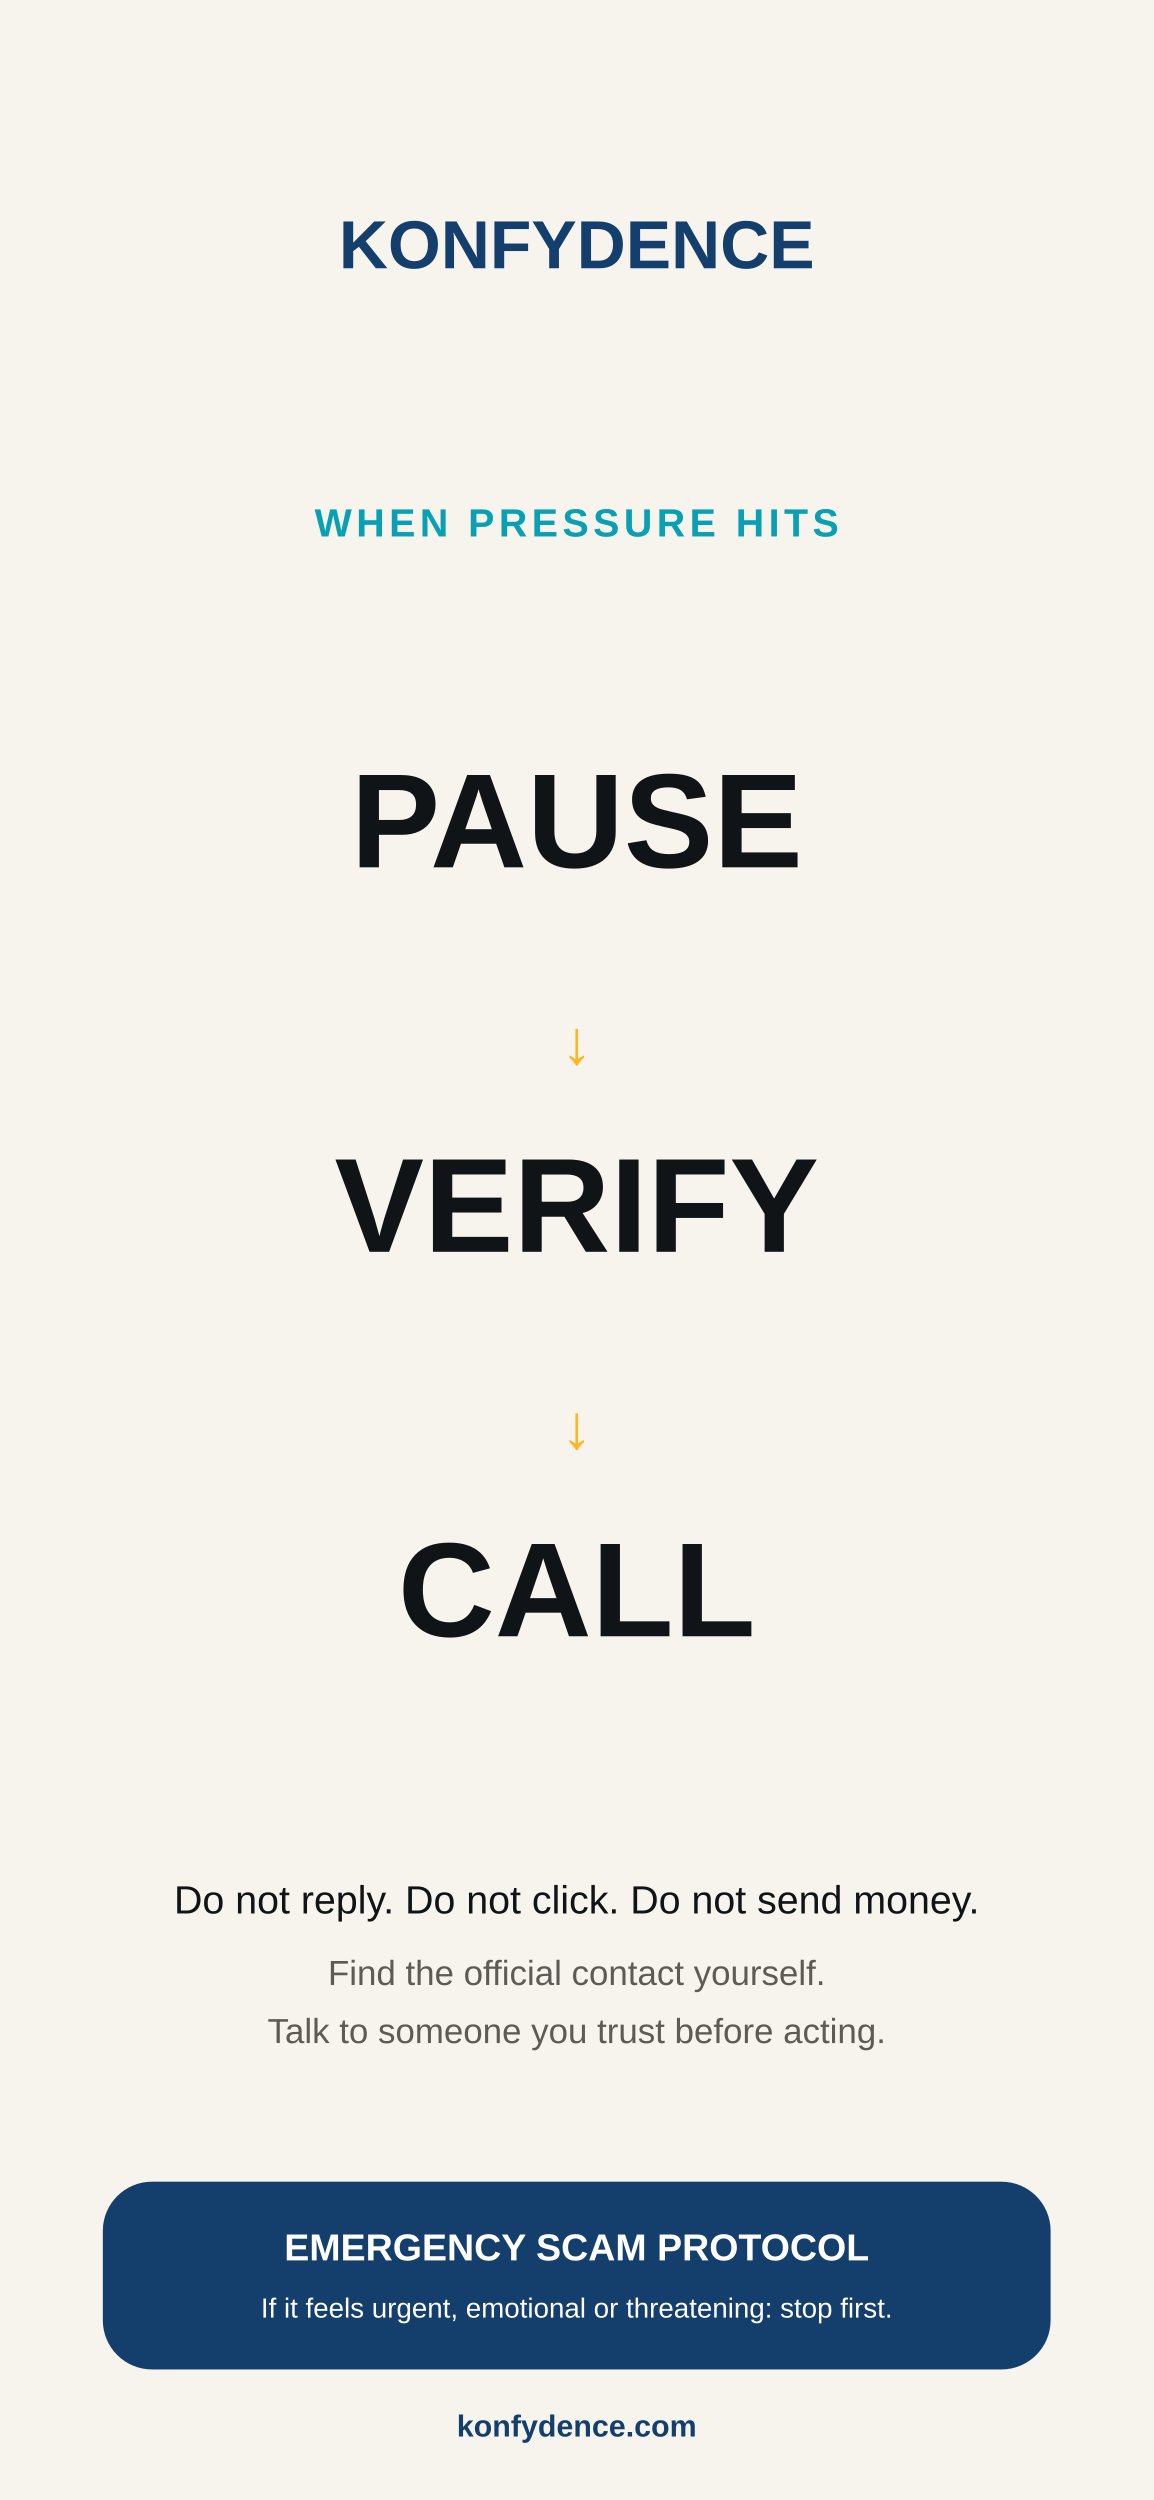
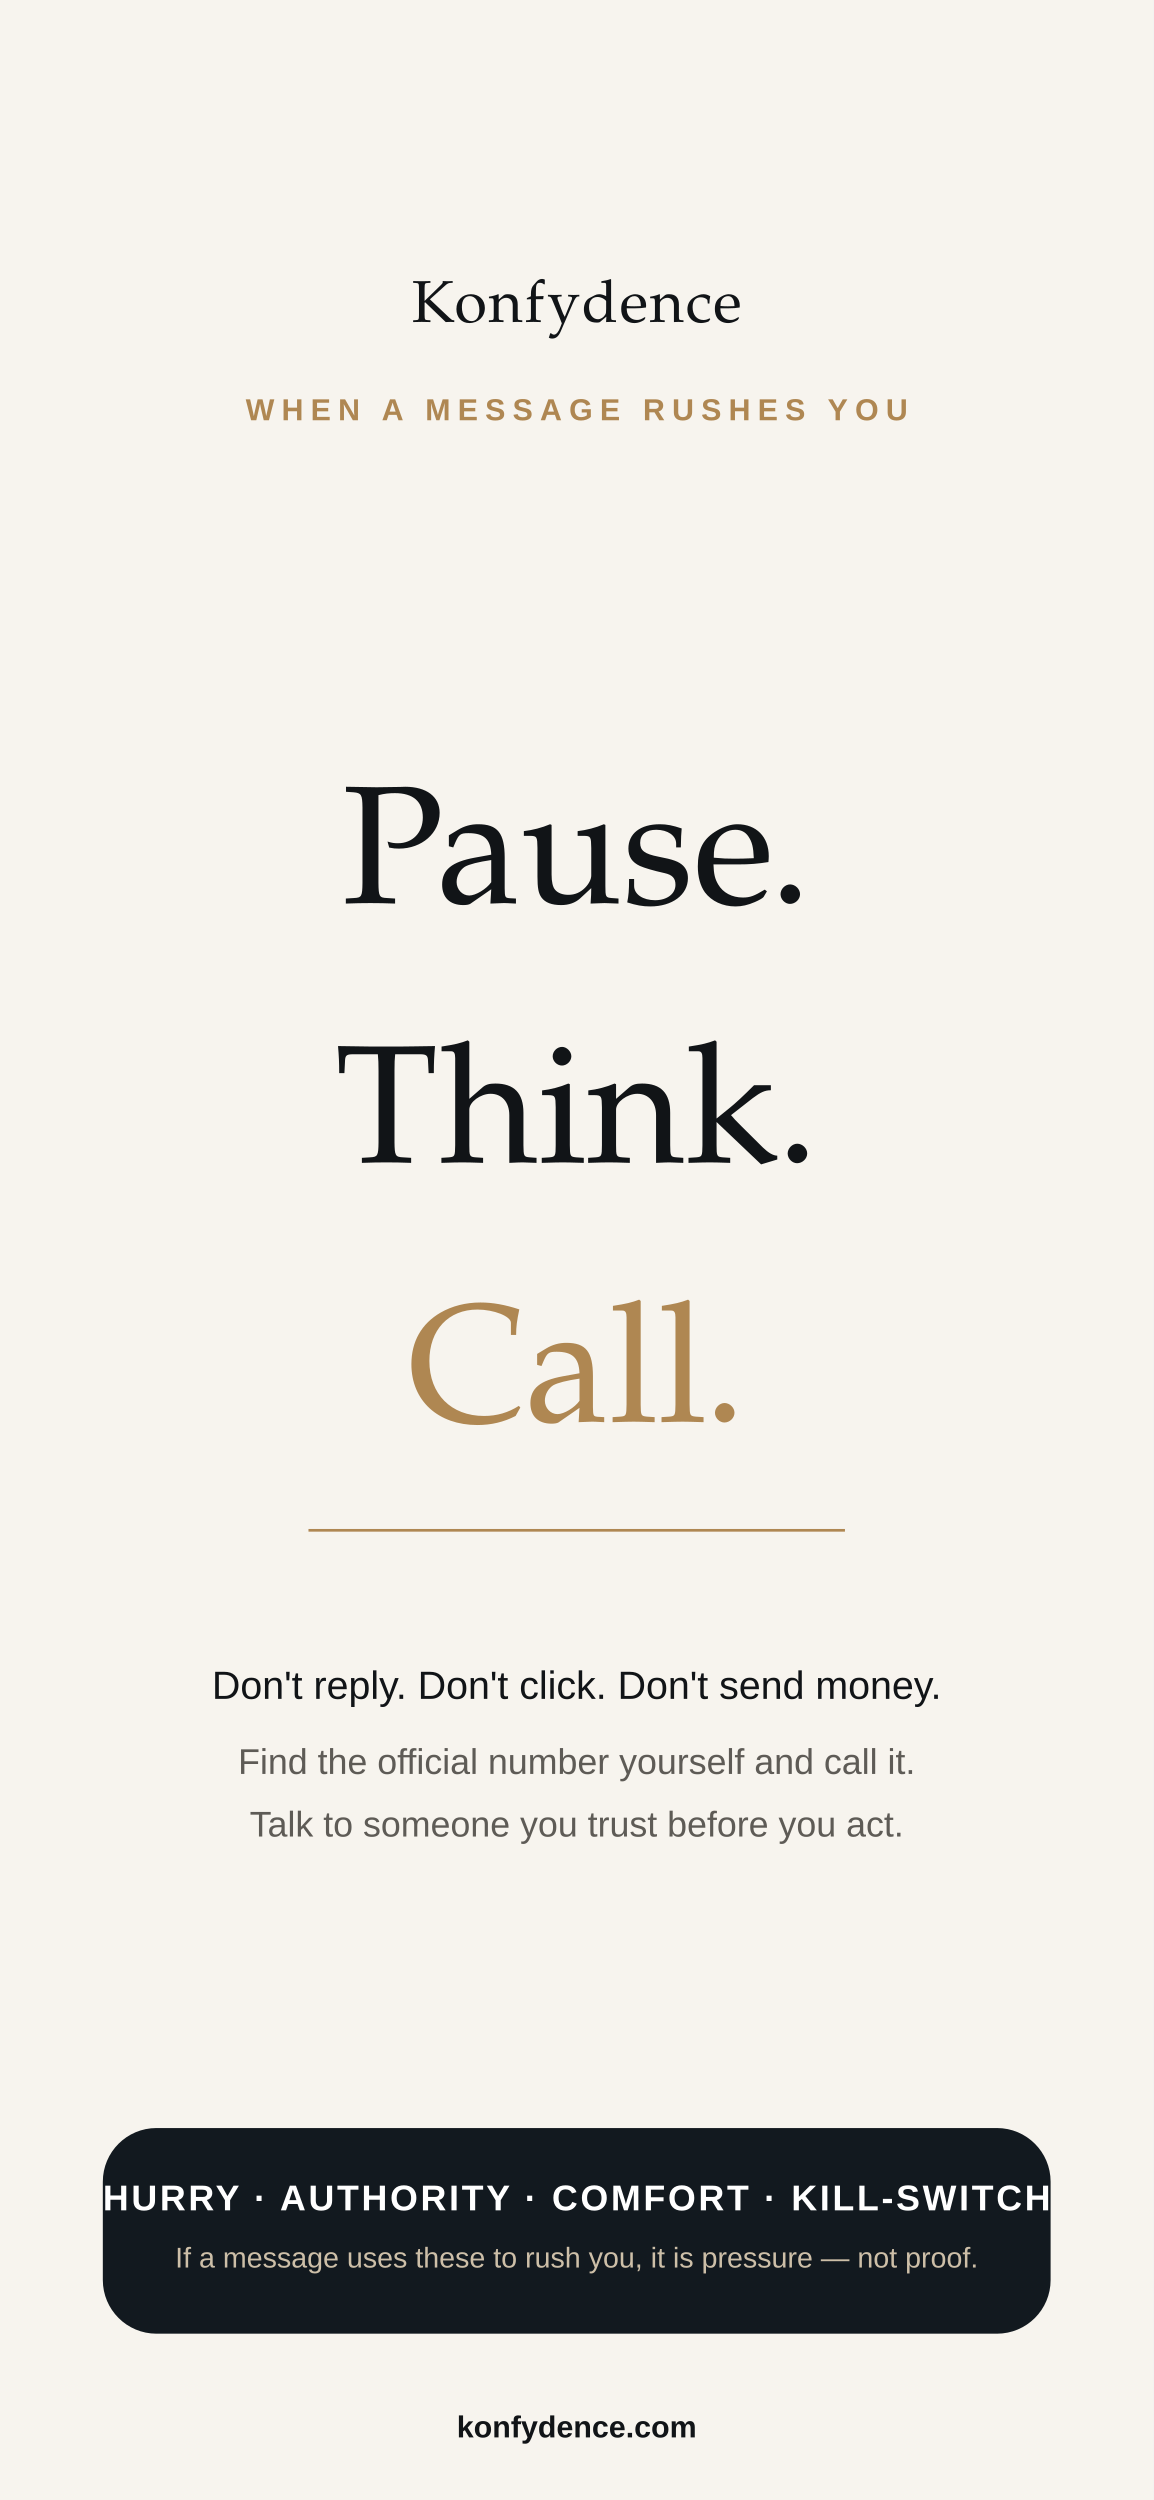
<svg xmlns="http://www.w3.org/2000/svg" width="1290" height="2796" viewBox="0 0 1290 2796" role="img" aria-labelledby="title desc">
  <rect width="1290" height="2796" fill="#f7f4ee" />
-   <text x="645" y="300" text-anchor="middle" font-family="Arial, Helvetica, sans-serif" font-size="76" font-weight="700" fill="#143f6c">KONFYDENCE</text>
-   <text x="645" y="600" text-anchor="middle" font-family="Arial, Helvetica, sans-serif" font-size="44" font-weight="700" letter-spacing="5" fill="#08a0b2">WHEN PRESSURE HITS</text>
-   <text x="645" y="970" text-anchor="middle" font-family="Arial, Helvetica, sans-serif" font-size="150" font-weight="700" fill="#111417">PAUSE</text>
-   <text x="645" y="1190" text-anchor="middle" font-family="Arial, Helvetica, sans-serif" font-size="70" font-weight="700" fill="#ffb51f">↓</text>
-   <text x="645" y="1400" text-anchor="middle" font-family="Arial, Helvetica, sans-serif" font-size="150" font-weight="700" fill="#111417">VERIFY</text>
-   <text x="645" y="1620" text-anchor="middle" font-family="Arial, Helvetica, sans-serif" font-size="70" font-weight="700" fill="#ffb51f">↓</text>
-   <text x="645" y="1830" text-anchor="middle" font-family="Arial, Helvetica, sans-serif" font-size="150" font-weight="700" fill="#111417">CALL</text>
-   <text x="645" y="2140" text-anchor="middle" font-family="Arial, Helvetica, sans-serif" font-size="44" fill="#111417">Do not reply. Do not click. Do not send money.</text>
-   <text x="645" y="2220" text-anchor="middle" font-family="Arial, Helvetica, sans-serif" font-size="39" fill="#5e5b56">Find the official contact yourself.</text>
-   <text x="645" y="2285" text-anchor="middle" font-family="Arial, Helvetica, sans-serif" font-size="39" fill="#5e5b56">Talk to someone you trust before acting.</text>
-   <rect x="115" y="2440" width="1060" height="210" rx="55" fill="#143f6c" />
-   <text x="645" y="2528" text-anchor="middle" font-family="Arial, Helvetica, sans-serif" font-size="42" font-weight="700" fill="#fff">EMERGENCY SCAM PROTOCOL</text>
-   <text x="645" y="2592" text-anchor="middle" font-family="Arial, Helvetica, sans-serif" font-size="31" fill="#fff">If it feels urgent, emotional or threatening: stop first.</text>
-   <text x="645" y="2725" text-anchor="middle" font-family="Arial, Helvetica, sans-serif" font-size="34" font-weight="700" fill="#143f6c">konfydence.com</text>
+   <text x="645" y="360" text-anchor="middle" font-family="Iowan Old Style, Palatino, Georgia, serif" font-size="66" letter-spacing="2" fill="#111417">Konfydence</text>
+   <text x="645" y="470" text-anchor="middle" font-family="Arial, Helvetica, sans-serif" font-size="34" font-weight="700" letter-spacing="8" fill="#af8752">WHEN A MESSAGE RUSHES YOU</text>
+   <text x="645" y="1010" text-anchor="middle" font-family="Iowan Old Style, Palatino, Georgia, serif" font-size="188" fill="#111417">Pause.</text>
+   <text x="645" y="1300" text-anchor="middle" font-family="Iowan Old Style, Palatino, Georgia, serif" font-size="188" fill="#111417">Think.</text>
+   <text x="645" y="1590" text-anchor="middle" font-family="Iowan Old Style, Palatino, Georgia, serif" font-size="188" fill="#af8752">Call.</text>
+   <rect x="345" y="1710" width="600" height="3" fill="#af8752" />
+   <text x="645" y="1900" text-anchor="middle" font-family="Arial, Helvetica, sans-serif" font-size="44" fill="#111417">Don't reply. Don't click. Don't send money.</text>
+   <text x="645" y="1984" text-anchor="middle" font-family="Arial, Helvetica, sans-serif" font-size="40" fill="#5e5b56">Find the official number yourself and call it.</text>
+   <text x="645" y="2054" text-anchor="middle" font-family="Arial, Helvetica, sans-serif" font-size="40" fill="#5e5b56">Talk to someone you trust before you act.</text>
+   <rect x="115" y="2380" width="1060" height="230" rx="60" fill="#12191f" />
+   <text x="645" y="2472" text-anchor="middle" font-family="Arial, Helvetica, sans-serif" font-size="40" font-weight="700" letter-spacing="3" fill="#fff">HURRY · AUTHORITY · COMFORT · KILL-SWITCH</text>
+   <text x="645" y="2536" text-anchor="middle" font-family="Arial, Helvetica, sans-serif" font-size="32" fill="#cdbfa8">If a message uses these to rush you, it is pressure — not proof.</text>
+   <text x="645" y="2726" text-anchor="middle" font-family="Arial, Helvetica, sans-serif" font-size="34" font-weight="700" fill="#111417">konfydence.com</text>
</svg>
